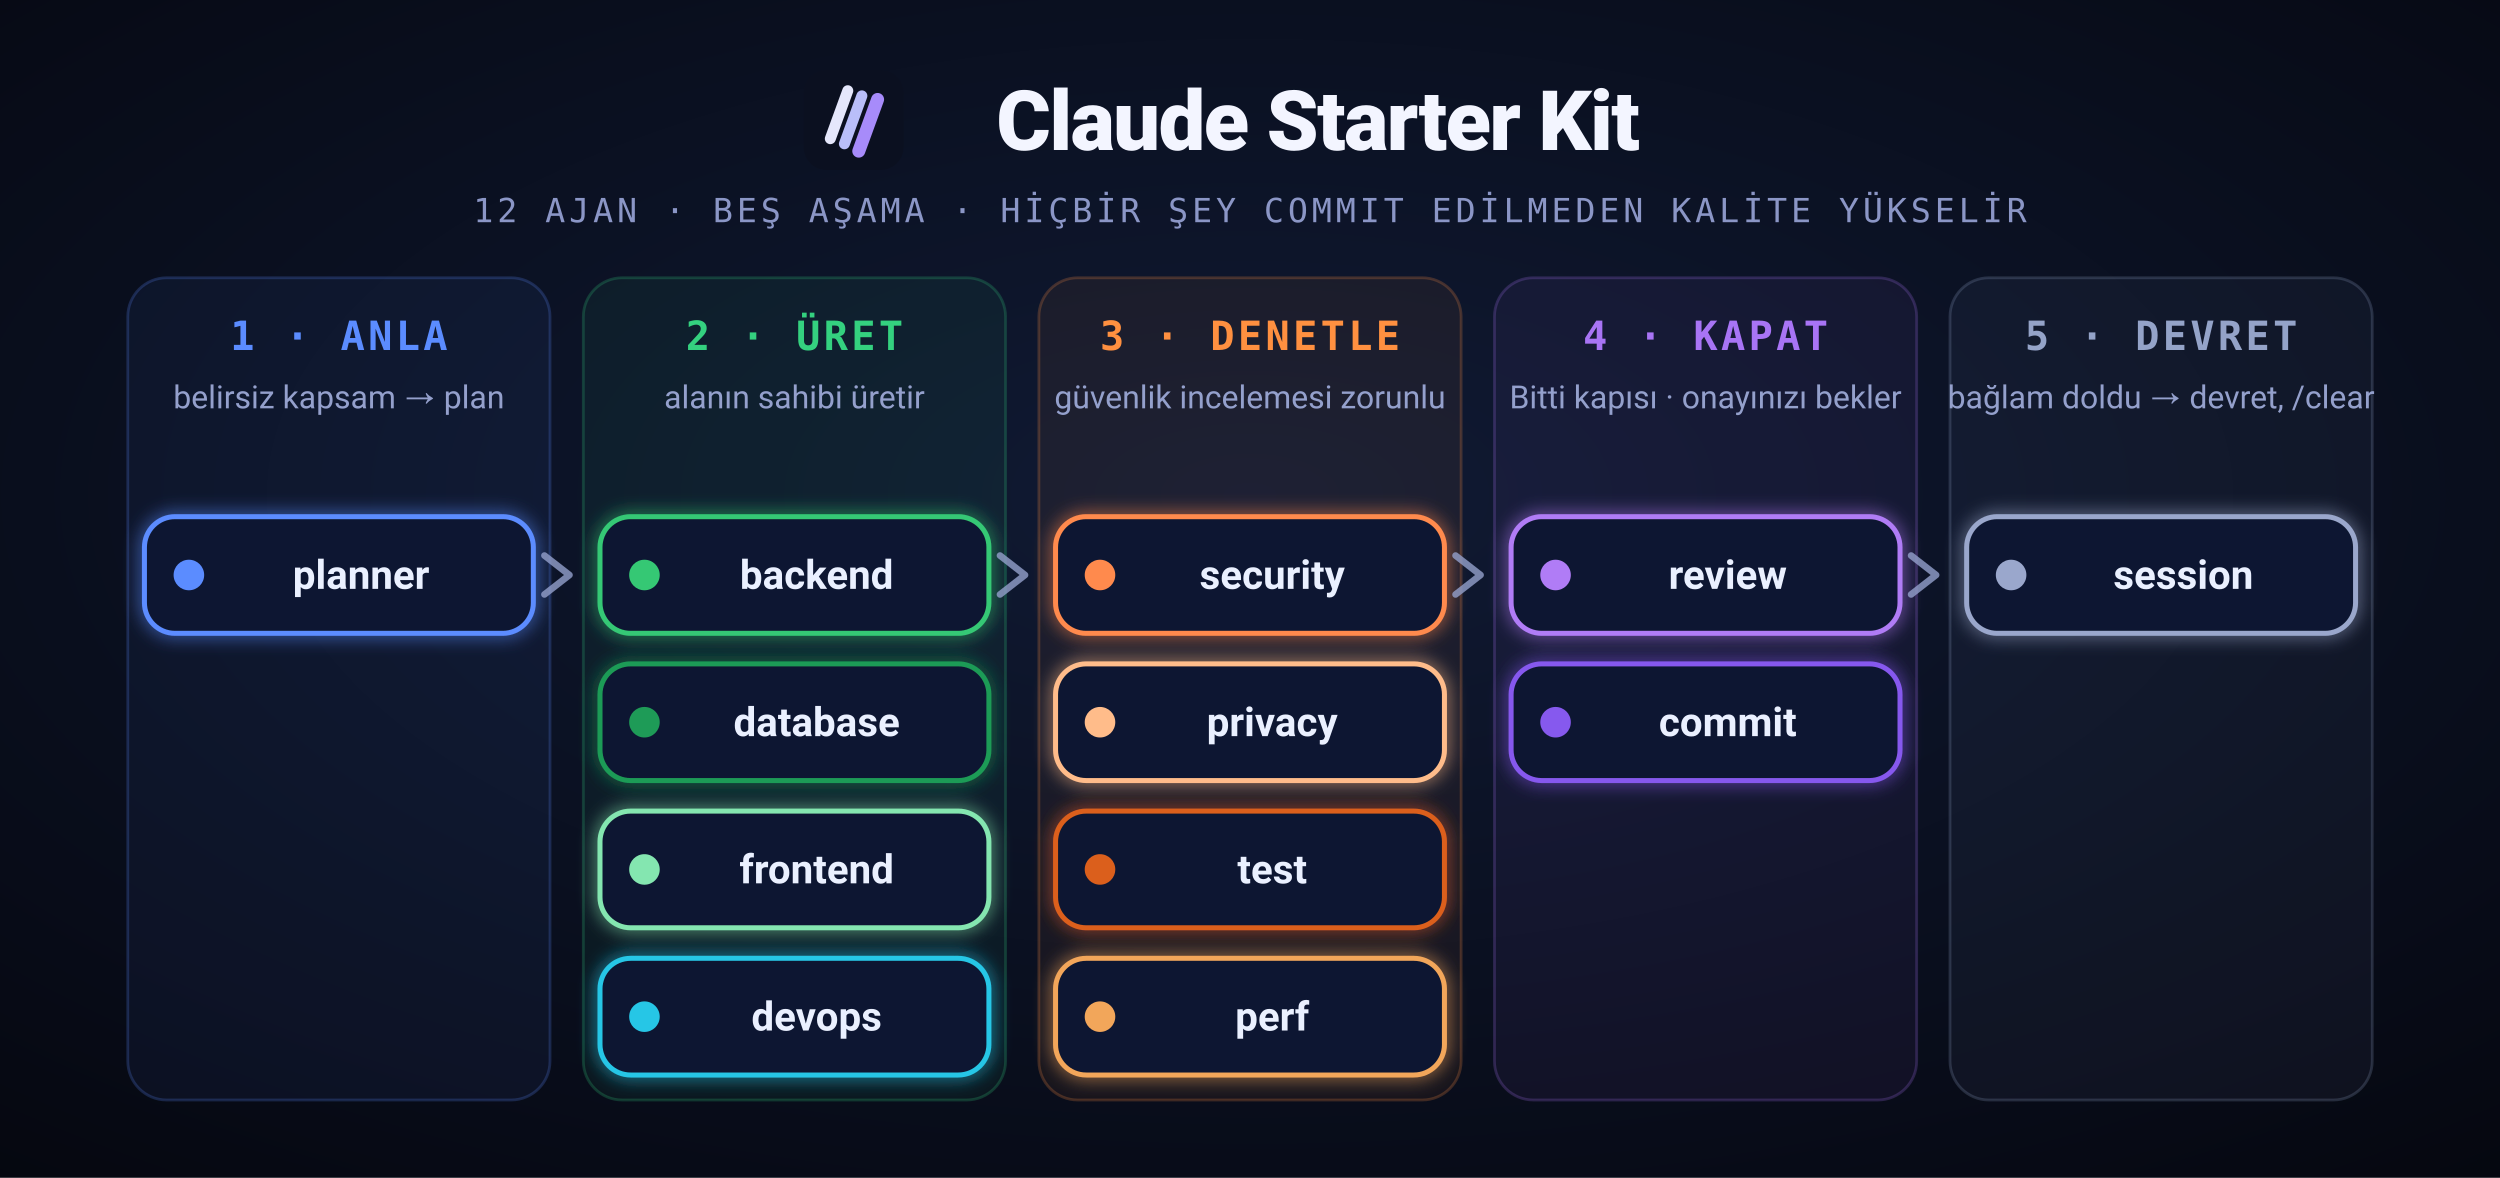
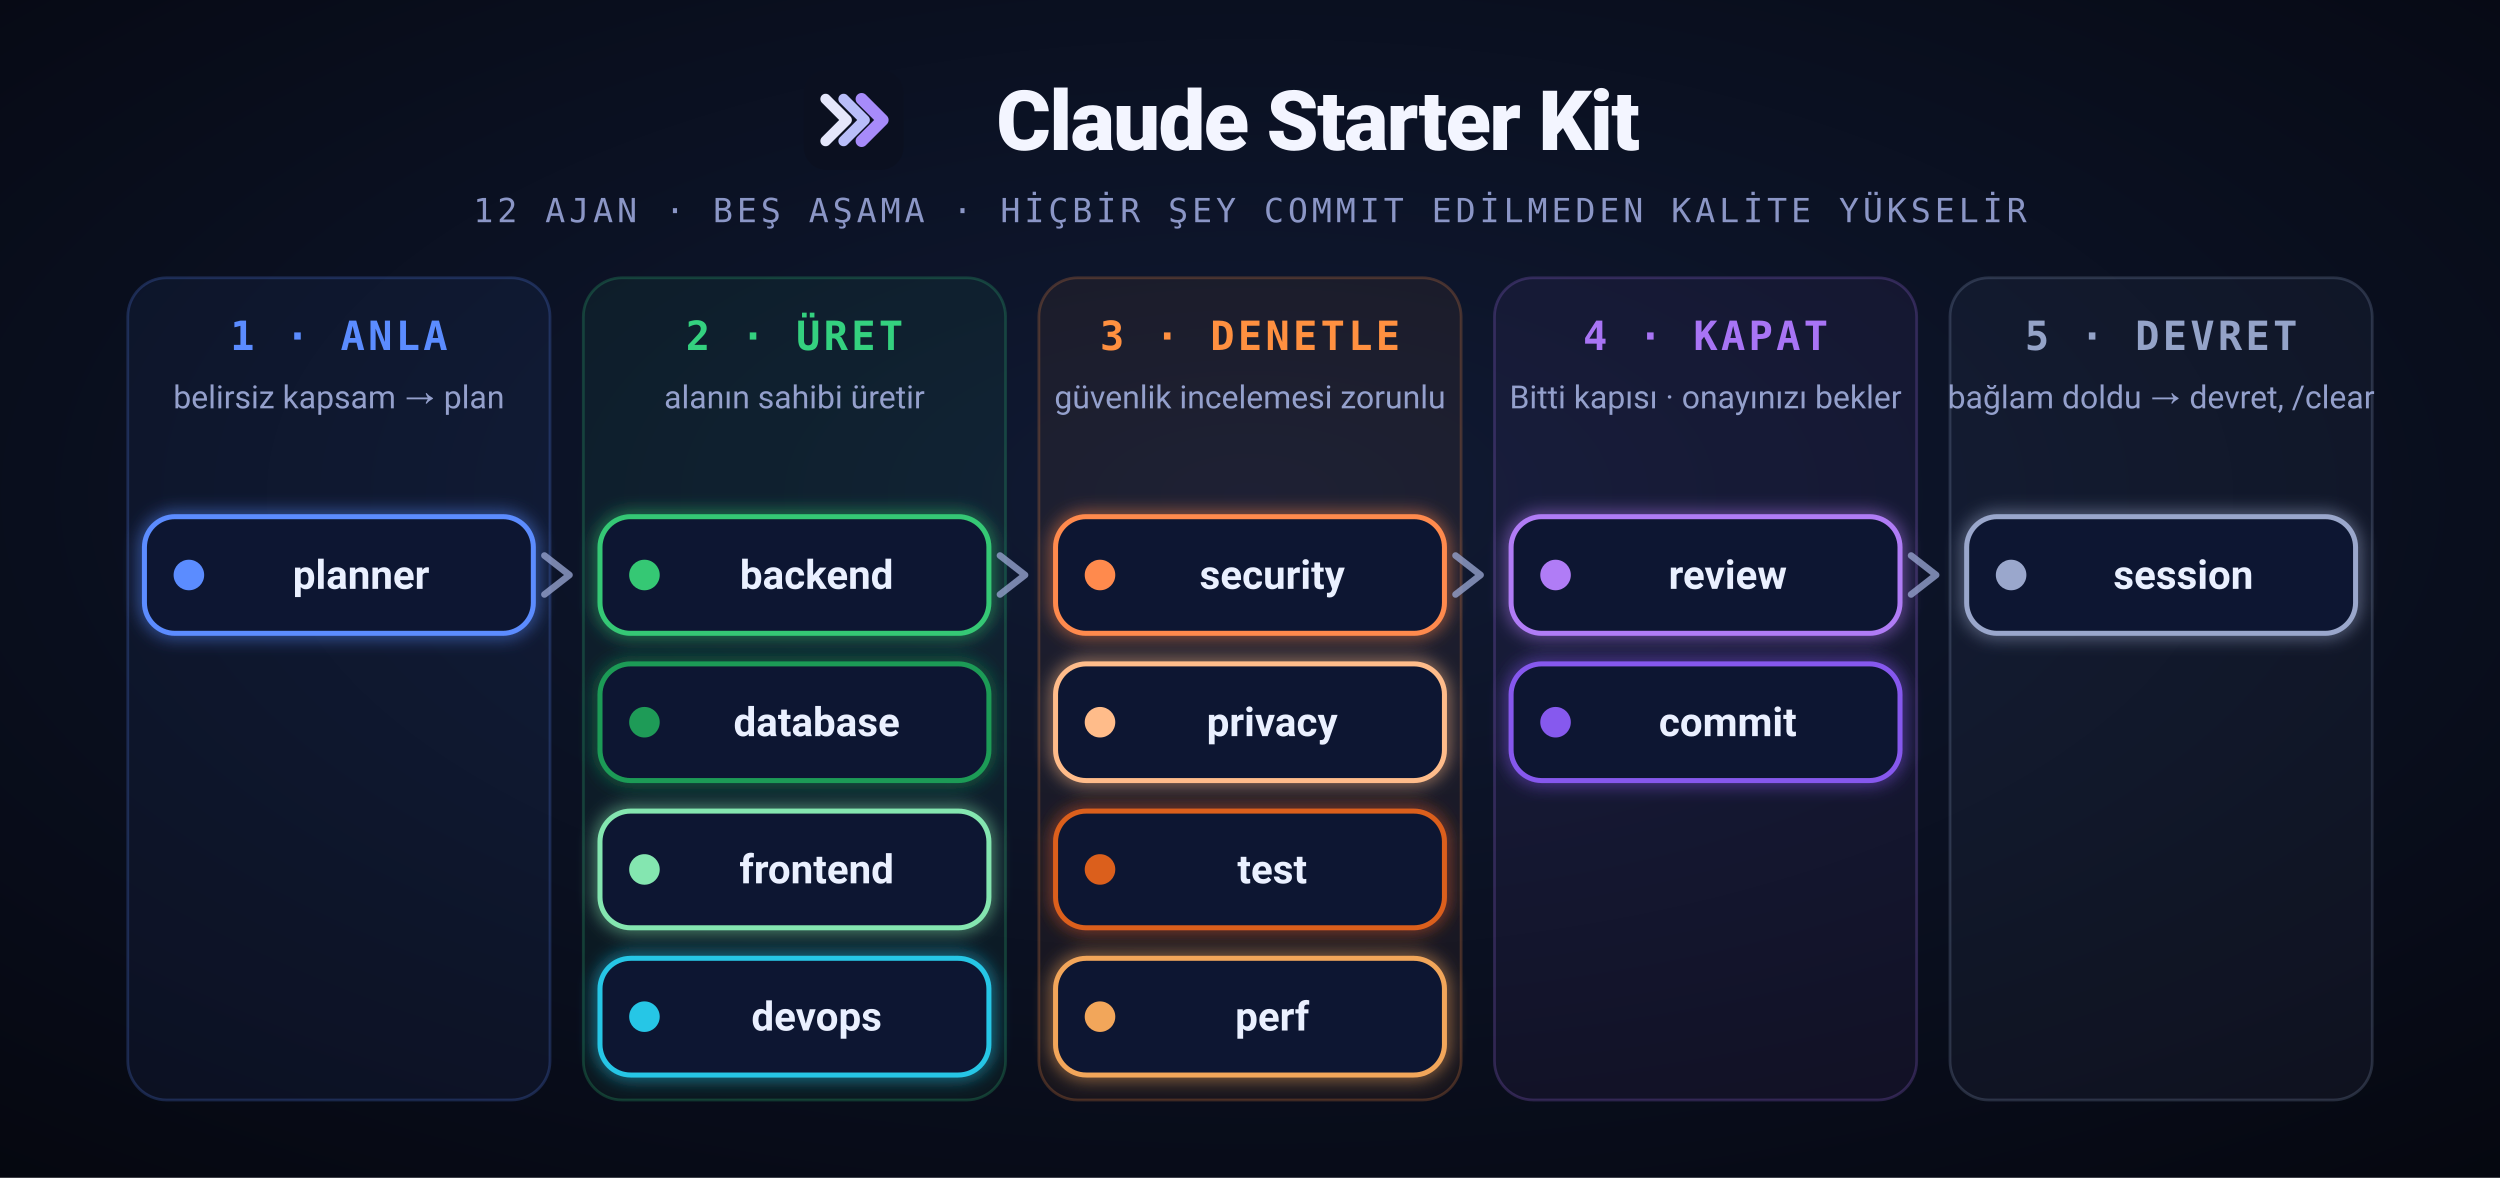
<svg xmlns="http://www.w3.org/2000/svg" viewBox="0 0 900 424" font-family="'Segoe UI',system-ui,-apple-system,Roboto,Helvetica,Arial,sans-serif" role="img" aria-label="Claude Starter Kit — five stages">
  <defs>
    <radialGradient id="bg" cx="50%" cy="42%" r="78%">
      <stop offset="0" stop-color="#101a34" />
      <stop offset="1" stop-color="#05070f" />
    </radialGradient>
    <filter id="glow" x="-60%" y="-60%" width="220%" height="220%">
      <feGaussianBlur stdDeviation="3.2" result="b" />
      <feMerge>
        <feMergeNode in="b" />
        <feMergeNode in="SourceGraphic" />
      </feMerge>
    </filter>
  </defs>
  <rect width="900" height="424" fill="url(#bg)" />
  <g transform="translate(289.3,25.2) scale(0.18)" aria-hidden="true">
    <rect width="200" height="200" rx="46" fill="#0B1020" />
-     <g transform="rotate(20 100 100)">
-       <rect x="58" y="38" width="22" height="124" rx="11" fill="#E5E7FB" />
-       <rect x="88" y="38" width="22" height="124" rx="11" fill="#B9BEF9" />
-       <rect x="118" y="32" width="26" height="136" rx="13" fill="#A78BFA" />
-     </g>
+     <polyline points="44,58 86,100 44,142" stroke="#E5E7FB" stroke-width="21" stroke-linecap="round" stroke-linejoin="round" fill="none" />
+     <polyline points="80,58 122,100 80,142" stroke="#B9BEF9" stroke-width="21" stroke-linecap="round" stroke-linejoin="round" fill="none" />
+     <polyline points="116,58 158,100 116,142" stroke="#A78BFA" stroke-width="24" stroke-linecap="round" stroke-linejoin="round" fill="none" />
  </g>
  <text x="474.5" y="54" text-anchor="middle" font-size="30" font-weight="800" fill="#f3f5ff" letter-spacing="-0.6">Claude Starter Kit</text>
  <text x="450.0" y="80" text-anchor="middle" font-size="12" fill="#8b96c6" font-family="ui-monospace,Menlo,monospace" letter-spacing="1.4">12 AJAN · BEŞ AŞAMA · HİÇBİR ŞEY COMMIT EDİLMEDEN KALİTE YÜKSELİR</text>
  <rect x="46.0" y="100" width="152.0" height="296" rx="14" fill="#5b8cff" fill-opacity="0.06" stroke="#5b8cff" stroke-opacity="0.22" stroke-width="1" />
  <text x="122.0" y="126" text-anchor="middle" font-size="14.5" font-weight="800" fill="#5b8cff" font-family="ui-monospace,Menlo,monospace" letter-spacing="1.2">1 · ANLA</text>
  <text x="122.0" y="147" text-anchor="middle" font-size="11.5" fill="#94a0cc">belirsiz kapsam → plan</text>
  <g>
    <rect x="52.0" y="186.0" width="140.0" height="42" rx="11" fill="#0f1830" stroke="#5b8cff" stroke-width="1.8" filter="url(#glow)" />
    <circle cx="68.0" cy="207.0" r="5.5" fill="#5b8cff" />
    <text x="130.0" y="212.0" text-anchor="middle" font-size="14.5" font-weight="600" fill="#eaf0ff">planner</text>
  </g>
  <path d="M196.0,200.0 L205.0,207.0 L196.0,214.0" fill="none" stroke="#94a0cc" stroke-opacity="0.8" stroke-width="2.4" stroke-linecap="round" stroke-linejoin="round" />
  <rect x="210.0" y="100" width="152.0" height="296" rx="14" fill="#34d17f" fill-opacity="0.06" stroke="#34d17f" stroke-opacity="0.22" stroke-width="1" />
  <text x="286.0" y="126" text-anchor="middle" font-size="14.5" font-weight="800" fill="#34d17f" font-family="ui-monospace,Menlo,monospace" letter-spacing="1.2">2 · ÜRET</text>
  <text x="286.0" y="147" text-anchor="middle" font-size="11.5" fill="#94a0cc">alanın sahibi üretir</text>
  <g>
    <rect x="216.0" y="186.0" width="140.0" height="42" rx="11" fill="#0f1830" stroke="#35c874" stroke-width="1.8" filter="url(#glow)" />
    <circle cx="232.0" cy="207.0" r="5.5" fill="#35c874" />
    <text x="294.0" y="212.0" text-anchor="middle" font-size="14.5" font-weight="600" fill="#eaf0ff">backend</text>
  </g>
  <g>
    <rect x="216.0" y="239.0" width="140.0" height="42" rx="11" fill="#0f1830" stroke="#1e9b57" stroke-width="1.8" filter="url(#glow)" />
    <circle cx="232.0" cy="260.0" r="5.5" fill="#1e9b57" />
    <text x="294.0" y="265.0" text-anchor="middle" font-size="14.5" font-weight="600" fill="#eaf0ff">database</text>
  </g>
  <g>
    <rect x="216.0" y="292.0" width="140.0" height="42" rx="11" fill="#0f1830" stroke="#84e6b0" stroke-width="1.8" filter="url(#glow)" />
    <circle cx="232.0" cy="313.0" r="5.5" fill="#84e6b0" />
    <text x="294.0" y="318.0" text-anchor="middle" font-size="14.5" font-weight="600" fill="#eaf0ff">frontend</text>
  </g>
  <g>
    <rect x="216.0" y="345.0" width="140.0" height="42" rx="11" fill="#0f1830" stroke="#26c6e6" stroke-width="1.8" filter="url(#glow)" />
    <circle cx="232.0" cy="366.0" r="5.5" fill="#26c6e6" />
    <text x="294.0" y="371.0" text-anchor="middle" font-size="14.5" font-weight="600" fill="#eaf0ff">devops</text>
  </g>
  <path d="M360.0,200.0 L369.0,207.0 L360.0,214.0" fill="none" stroke="#94a0cc" stroke-opacity="0.8" stroke-width="2.4" stroke-linecap="round" stroke-linejoin="round" />
  <rect x="374.0" y="100" width="152.0" height="296" rx="14" fill="#ff9040" fill-opacity="0.06" stroke="#ff9040" stroke-opacity="0.22" stroke-width="1" />
  <text x="450.0" y="126" text-anchor="middle" font-size="14.5" font-weight="800" fill="#ff9040" font-family="ui-monospace,Menlo,monospace" letter-spacing="1.2">3 · DENETLE</text>
  <text x="450.0" y="147" text-anchor="middle" font-size="11.5" fill="#94a0cc">güvenlik incelemesi zorunlu</text>
  <g>
    <rect x="380.0" y="186.0" width="140.0" height="42" rx="11" fill="#0f1830" stroke="#ff8a4d" stroke-width="1.8" filter="url(#glow)" />
    <circle cx="396.0" cy="207.0" r="5.5" fill="#ff8a4d" />
    <text x="458.0" y="212.0" text-anchor="middle" font-size="14.5" font-weight="600" fill="#eaf0ff">security</text>
  </g>
  <g>
    <rect x="380.0" y="239.0" width="140.0" height="42" rx="11" fill="#0f1830" stroke="#ffbc8a" stroke-width="1.8" filter="url(#glow)" />
    <circle cx="396.0" cy="260.0" r="5.5" fill="#ffbc8a" />
    <text x="458.0" y="265.0" text-anchor="middle" font-size="14.5" font-weight="600" fill="#eaf0ff">privacy</text>
  </g>
  <g>
    <rect x="380.0" y="292.0" width="140.0" height="42" rx="11" fill="#0f1830" stroke="#db5f1c" stroke-width="1.8" filter="url(#glow)" />
    <circle cx="396.0" cy="313.0" r="5.5" fill="#db5f1c" />
    <text x="458.0" y="318.0" text-anchor="middle" font-size="14.5" font-weight="600" fill="#eaf0ff">test</text>
  </g>
  <g>
    <rect x="380.0" y="345.0" width="140.0" height="42" rx="11" fill="#0f1830" stroke="#f2a65a" stroke-width="1.8" filter="url(#glow)" />
    <circle cx="396.0" cy="366.0" r="5.5" fill="#f2a65a" />
    <text x="458.0" y="371.0" text-anchor="middle" font-size="14.5" font-weight="600" fill="#eaf0ff">perf</text>
  </g>
  <path d="M524.0,200.0 L533.0,207.0 L524.0,214.0" fill="none" stroke="#94a0cc" stroke-opacity="0.8" stroke-width="2.4" stroke-linecap="round" stroke-linejoin="round" />
  <rect x="538.0" y="100" width="152.0" height="296" rx="14" fill="#a874f5" fill-opacity="0.06" stroke="#a874f5" stroke-opacity="0.22" stroke-width="1" />
  <text x="614.0" y="126" text-anchor="middle" font-size="14.5" font-weight="800" fill="#a874f5" font-family="ui-monospace,Menlo,monospace" letter-spacing="1.2">4 · KAPAT</text>
  <text x="614.0" y="147" text-anchor="middle" font-size="11.5" fill="#94a0cc">Bitti kapısı · onayınızı bekler</text>
  <g>
    <rect x="544.0" y="186.0" width="140.0" height="42" rx="11" fill="#0f1830" stroke="#b07cf6" stroke-width="1.8" filter="url(#glow)" />
    <circle cx="560.0" cy="207.0" r="5.5" fill="#b07cf6" />
    <text x="622.0" y="212.0" text-anchor="middle" font-size="14.5" font-weight="600" fill="#eaf0ff">review</text>
  </g>
  <g>
    <rect x="544.0" y="239.0" width="140.0" height="42" rx="11" fill="#0f1830" stroke="#8659ee" stroke-width="1.8" filter="url(#glow)" />
    <circle cx="560.0" cy="260.0" r="5.5" fill="#8659ee" />
    <text x="622.0" y="265.0" text-anchor="middle" font-size="14.5" font-weight="600" fill="#eaf0ff">commit</text>
  </g>
  <path d="M688.0,200.0 L697.0,207.0 L688.0,214.0" fill="none" stroke="#94a0cc" stroke-opacity="0.8" stroke-width="2.4" stroke-linecap="round" stroke-linejoin="round" />
  <rect x="702.0" y="100" width="152.0" height="296" rx="14" fill="#94a3c8" fill-opacity="0.06" stroke="#94a3c8" stroke-opacity="0.22" stroke-width="1" />
  <text x="778.0" y="126" text-anchor="middle" font-size="14.5" font-weight="800" fill="#94a3c8" font-family="ui-monospace,Menlo,monospace" letter-spacing="1.2">5 · DEVRET</text>
  <text x="778.0" y="147" text-anchor="middle" font-size="11.5" fill="#94a0cc">bağlam doldu → devret, /clear</text>
  <g>
    <rect x="708.0" y="186.0" width="140.0" height="42" rx="11" fill="#0f1830" stroke="#9aa7cc" stroke-width="1.8" filter="url(#glow)" />
    <circle cx="724.0" cy="207.0" r="5.5" fill="#9aa7cc" />
    <text x="786.0" y="212.0" text-anchor="middle" font-size="14.5" font-weight="600" fill="#eaf0ff">session</text>
  </g>
</svg>
